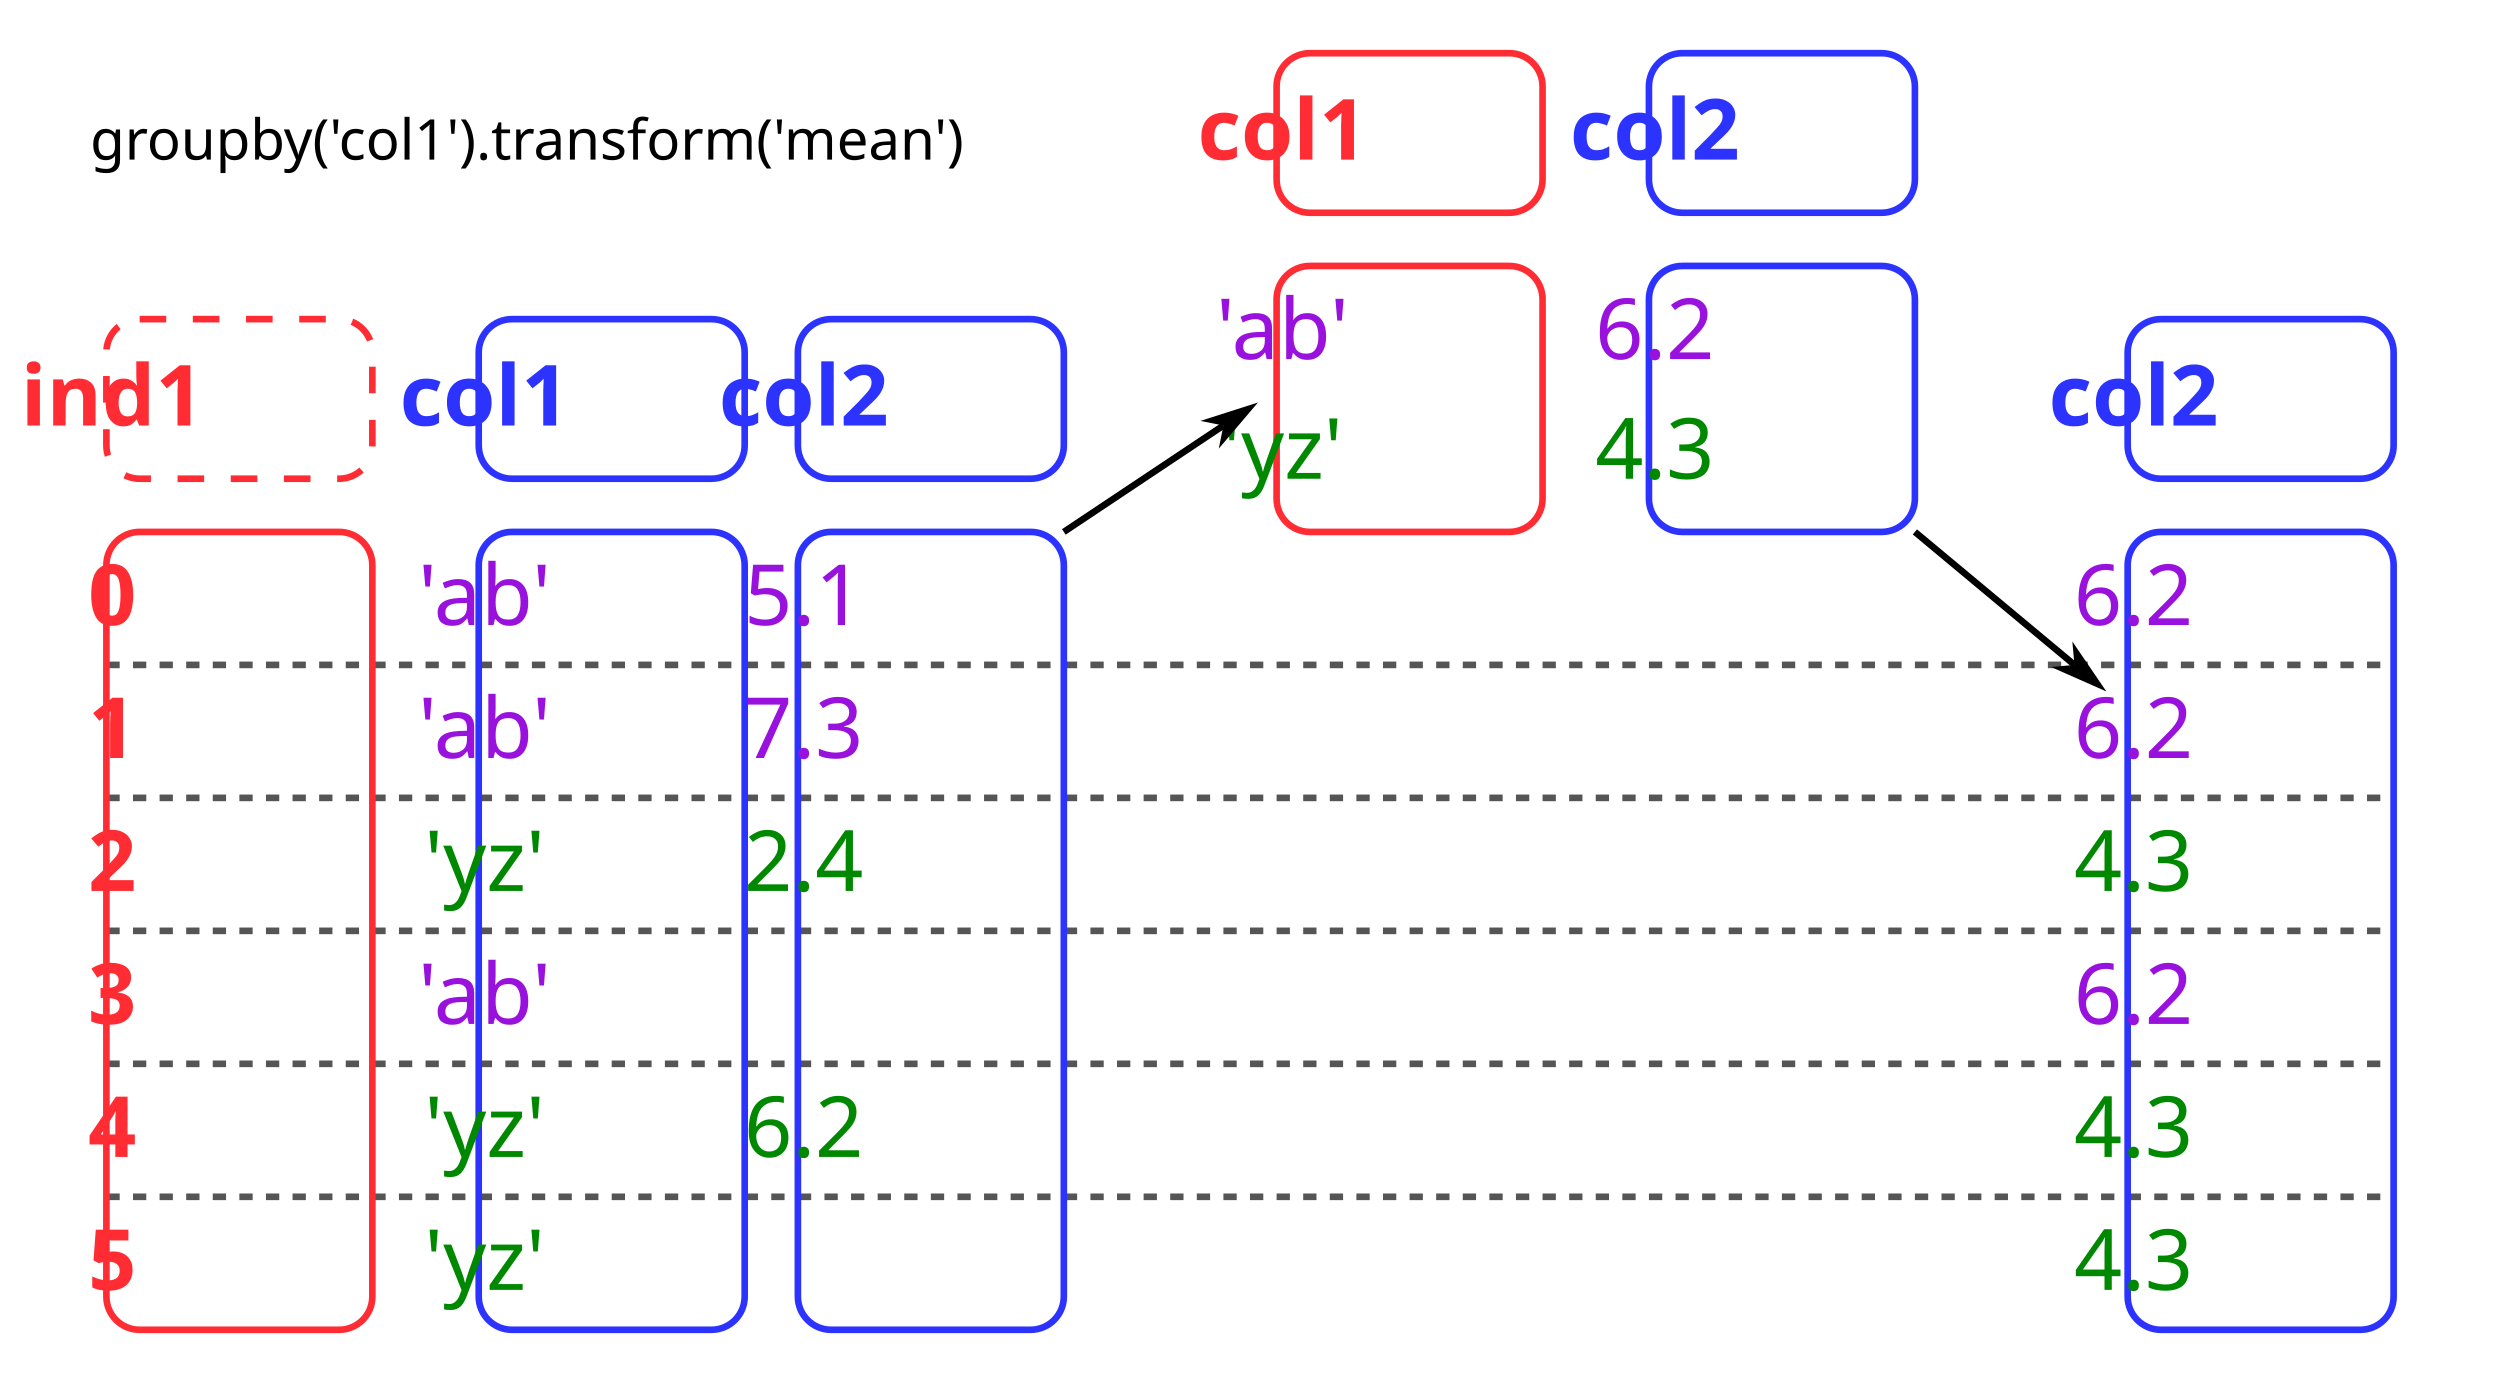
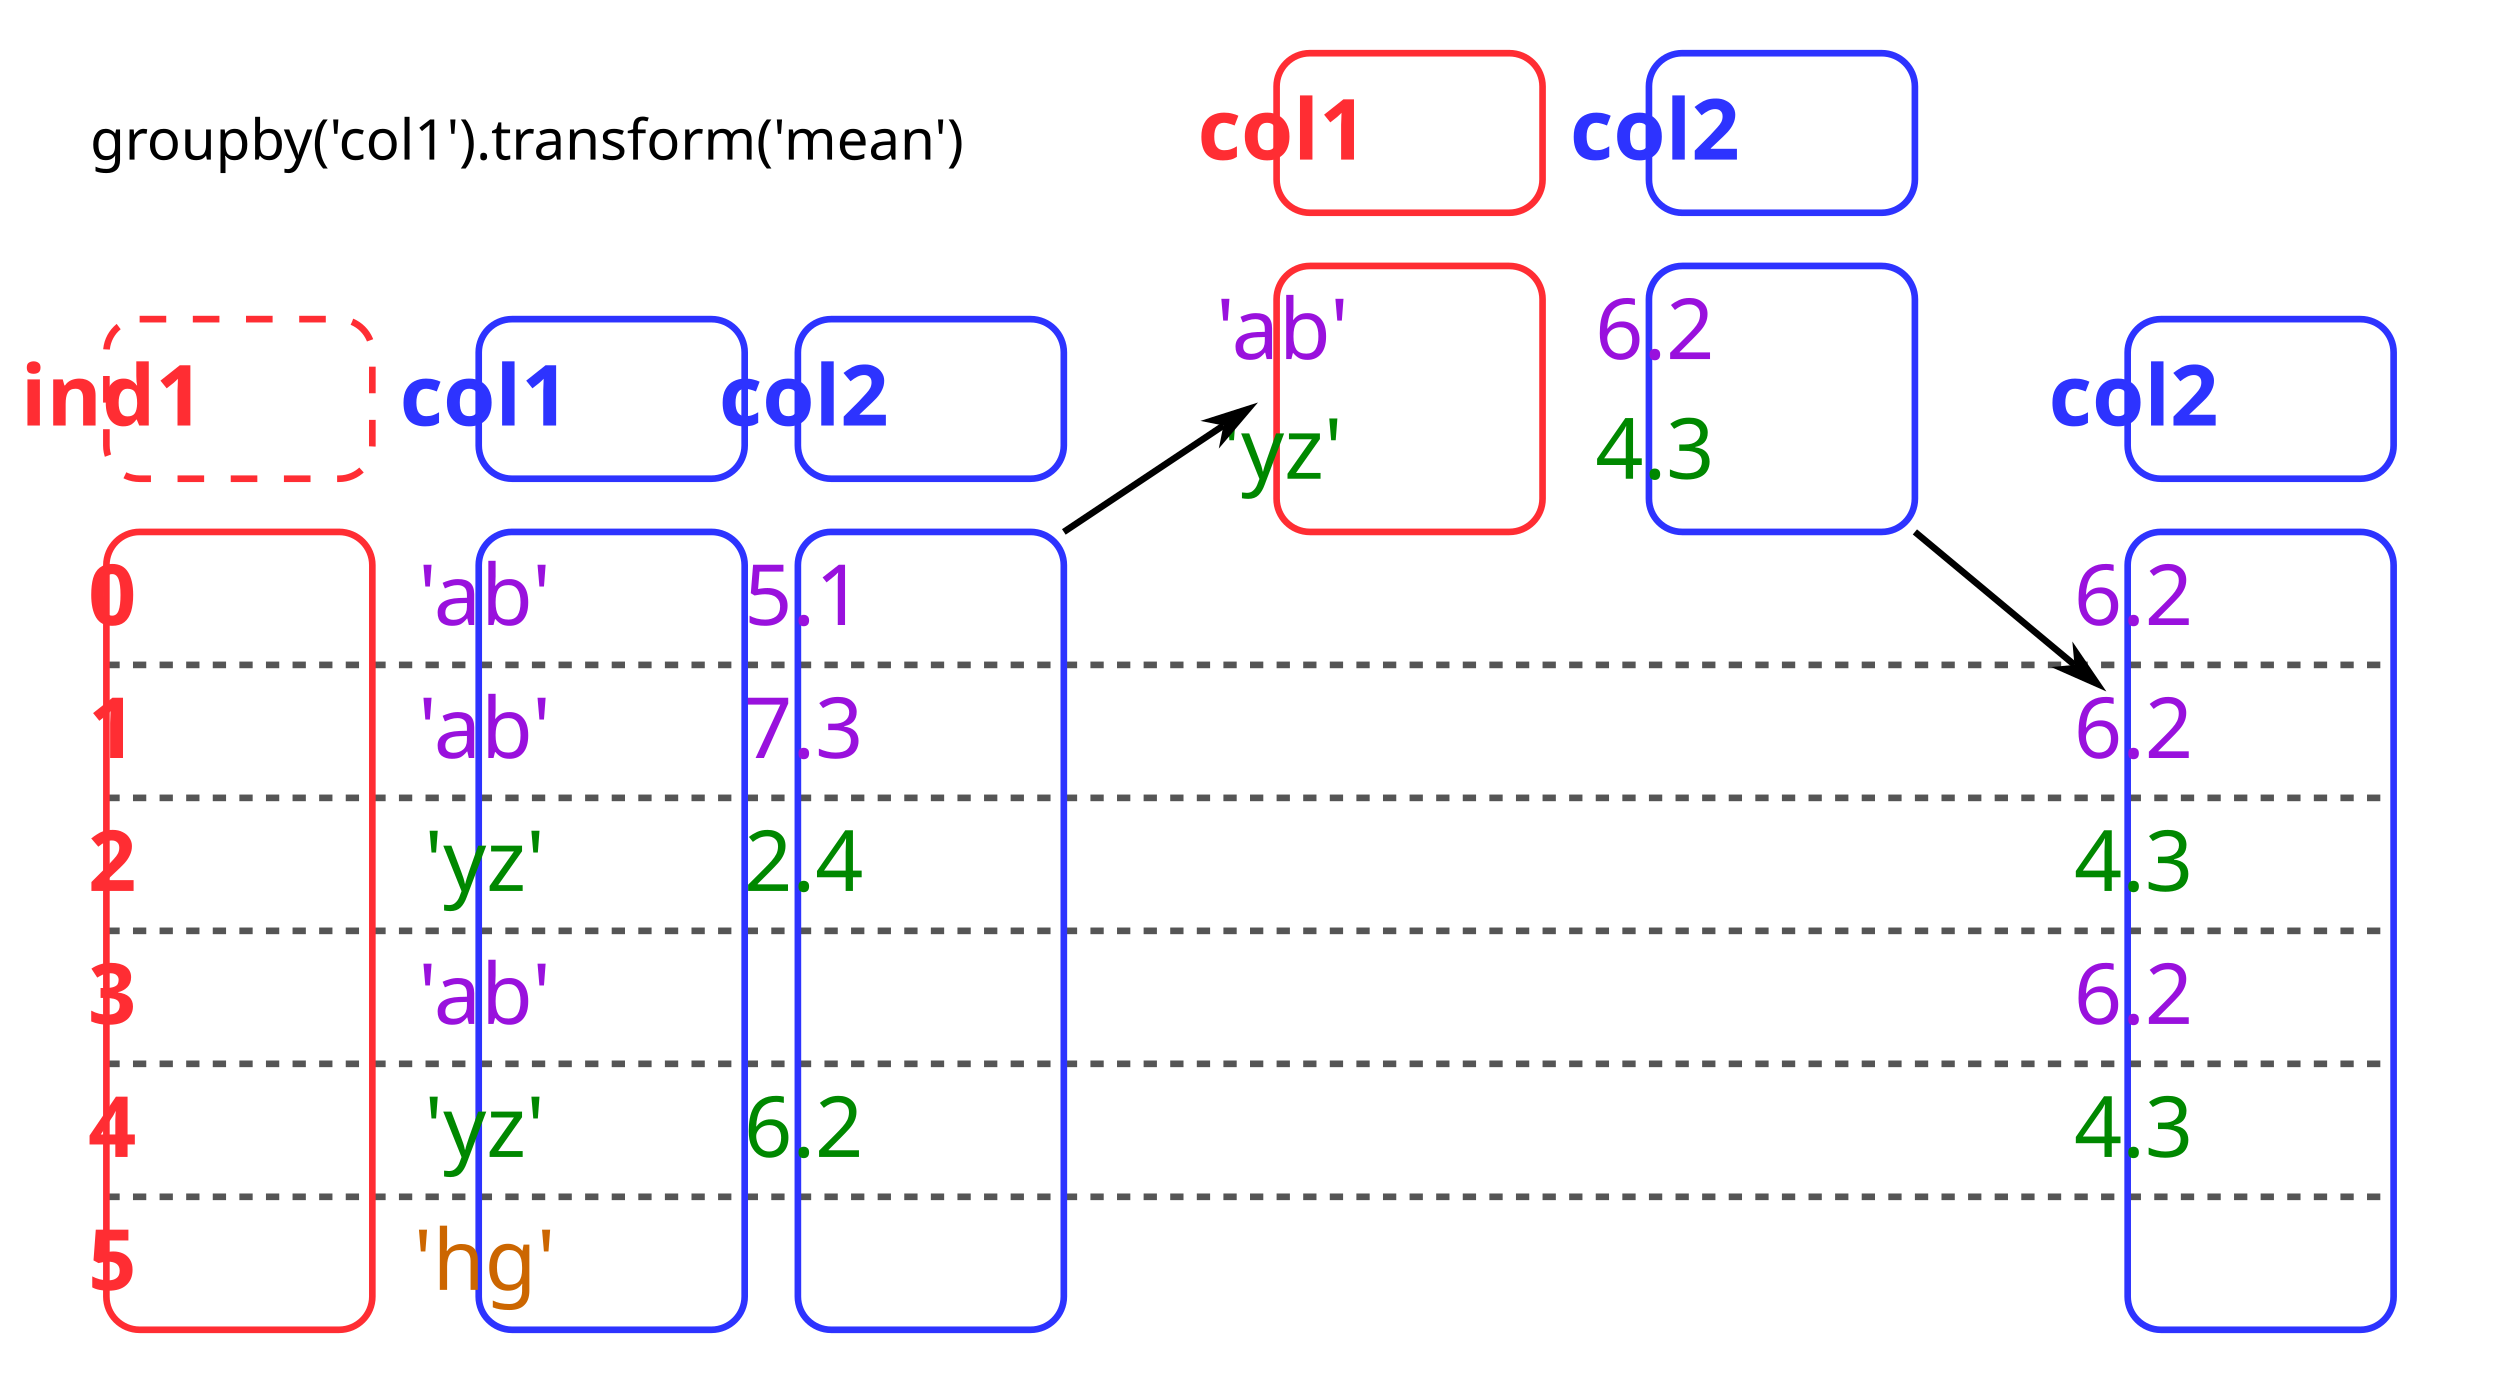
<svg xmlns="http://www.w3.org/2000/svg" width="188mm" height="104mm" viewBox="0 0 188 104" version="1.1" id="svg1">
  <defs id="defs1">
    <marker style="overflow:visible" id="DartArrow" refX="0" refY="0" orient="auto-start-reverse" markerWidth="1" markerHeight="1" viewBox="0 0 1 1" preserveAspectRatio="xMidYMid">
      <path style="fill:context-stroke;fill-rule:evenodd;stroke:none" d="M 0,0 5,-5 -12.5,0 5,5 Z" transform="scale(-0.5)" id="path6" />
    </marker>
    <marker style="overflow:visible" id="DartArrow-3" refX="0" refY="0" orient="auto-start-reverse" markerWidth="1" markerHeight="1" viewBox="0 0 1 1" preserveAspectRatio="xMidYMid">
      <path style="fill:context-stroke;fill-rule:evenodd;stroke:none" d="M 0,0 5,-5 -12.5,0 5,5 Z" transform="scale(-0.5)" id="path6-4" />
    </marker>
  </defs>
  <g id="layer1">
    <path style="fill:none;fill-opacity:1;stroke:#555555;stroke-width:0.5;stroke-dasharray:1, 1;stroke-dashoffset:0;stroke-opacity:1" d="m 8,50 172,0" id="sep1" />
    <path style="fill:none;fill-opacity:1;stroke:#555555;stroke-width:0.5;stroke-dasharray:1, 1;stroke-dashoffset:0;stroke-opacity:1" d="m 8,60 172,0" id="sep2" />
    <path style="fill:none;fill-opacity:1;stroke:#555555;stroke-width:0.5;stroke-dasharray:1, 1;stroke-dashoffset:0;stroke-opacity:1" d="m 8,70 172,0" id="sep3" />
    <path style="fill:none;fill-opacity:1;stroke:#555555;stroke-width:0.5;stroke-dasharray:1, 1;stroke-dashoffset:0;stroke-opacity:1" d="m 8,80 172,0" id="sep4" />
    <path style="fill:none;fill-opacity:1;stroke:#555555;stroke-width:0.5;stroke-dasharray:1, 1;stroke-dashoffset:0;stroke-opacity:1" d="m 8,90 172,0" id="sep5" />
    <rect style="fill:none;fill-opacity:1;stroke:#ff2d33;stroke-width:0.5;stroke-dasharray:2, 2;stroke-dashoffset:0;stroke-opacity:1" id="rect-name_ind1" width="20" height="12" x="8" y="24" rx="2.5" ry="2.5" />
    <rect style="fill:none;fill-opacity:1;stroke:#2d33ff;stroke-width:0.5;stroke-dasharray:none;stroke-dashoffset:0;stroke-opacity:1" id="rect-name_col1" width="20" height="12" x="36" y="24" rx="2.5" ry="2.5" />
    <rect style="fill:none;fill-opacity:1;stroke:#2d33ff;stroke-width:0.5;stroke-dasharray:none;stroke-dashoffset:0;stroke-opacity:1" id="rect-name_col2" width="20" height="12" x="60" y="24" rx="2.5" ry="2.5" />
    <rect style="fill:none;fill-opacity:1;stroke:#ff2d33;stroke-width:0.5;stroke-dasharray:none;stroke-dashoffset:0;stroke-opacity:1" id="rect-name_groupby-col1" width="20" height="12" x="96" y="4" rx="2.5" ry="2.5" />
    <rect style="fill:none;fill-opacity:1;stroke:#2d33ff;stroke-width:0.5;stroke-dasharray:none;stroke-dashoffset:0;stroke-opacity:1" id="rect-name_agg-col2" width="20" height="12" x="124" y="4" rx="2.5" ry="2.5" />
    <rect style="fill:none;fill-opacity:1;stroke:#2d33ff;stroke-width:0.5;stroke-dasharray:none;stroke-dashoffset:0;stroke-opacity:1" id="rect-name_result" width="20" height="12" x="160" y="24" rx="2.5" ry="2.5" />
    <rect style="fill:none;fill-opacity:1;stroke:#ff2d33;stroke-width:0.5;stroke-opacity:1" id="rect-index1" width="20" height="60" x="8" y="40" rx="2.5" ry="2.5" />
    <rect style="fill:none;fill-opacity:1;stroke:#2d33ff;stroke-width:0.5;stroke-opacity:1" id="rect-data_col1" width="20" height="60" x="36" y="40" rx="2.5" ry="2.5" />
    <rect style="fill:none;fill-opacity:1;stroke:#2d33ff;stroke-width:0.5;stroke-opacity:1" id="rect-data_col2" width="20" height="60" x="60" y="40" rx="2.5" ry="2.5" />
    <rect style="fill:none;fill-opacity:1;stroke:#ff2d33;stroke-width:0.5;stroke-opacity:1" id="rect-cat_ind" width="20" height="20" x="96" y="20" rx="2.5" ry="2.5" />
    <rect style="fill:none;fill-opacity:1;stroke:#2d33ff;stroke-width:0.5;stroke-opacity:1" id="rect-cat_agg" width="20" height="20" x="124" y="20" rx="2.5" ry="2.5" />
    <rect style="fill:none;fill-opacity:1;stroke:#2d33ff;stroke-width:0.5;stroke-opacity:1" id="rect-results" width="20" height="60" x="160" y="40" rx="2.5" ry="2.5" />
    <text xml:space="preserve" style="font-size:6.35px;font-family:Monospace;-inkscape-font-specification:Monospace;text-align:center;writing-mode:lr-tb;direction:ltr;text-anchor:middle;fill:#ff2d33;fill-opacity:1;stroke:none;stroke-width:0.5;stroke-opacity:1" x="18" y="32" id="text-ind1">
      <tspan style="font-style:normal;font-variant:normal;font-weight:bold;font-stretch:normal;font-size:6.35px;font-family:'Source Code Pro';-inkscape-font-specification:'Source Code Pro Bold';fill:#ff2d33;fill-opacity:1;stroke:none;stroke-width:0.5" x="18" y="32" id="tspan-ind1">ind1</tspan>
    </text>
    <text xml:space="preserve" style="font-size:6.35px;font-family:Monospace;-inkscape-font-specification:Monospace;text-align:center;writing-mode:lr-tb;direction:ltr;text-anchor:middle;fill:#ff2d33;fill-opacity:1;stroke:none;stroke-width:0.5;stroke-opacity:1" x="18" y="47" id="text-row0">
      <tspan style="font-style:normal;font-variant:normal;font-weight:bold;font-stretch:normal;font-size:6.35px;font-family:'Source Code Pro';-inkscape-font-specification:'Source Code Pro Bold';fill:#ff2d33;fill-opacity:1;stroke:none;stroke-width:0.5" x="18" y="47" id="tspan-row0">0</tspan>
    </text>
    <text xml:space="preserve" style="font-size:6.35px;font-family:Monospace;-inkscape-font-specification:Monospace;text-align:center;writing-mode:lr-tb;direction:ltr;text-anchor:middle;fill:#ff2d33;fill-opacity:1;stroke:none;stroke-width:0.5;stroke-opacity:1" x="18" y="57" id="text-row1">
      <tspan style="font-style:normal;font-variant:normal;font-weight:bold;font-stretch:normal;font-size:6.35px;font-family:'Source Code Pro';-inkscape-font-specification:'Source Code Pro Bold';fill:#ff2d33;fill-opacity:1;stroke:none;stroke-width:0.5" x="18" y="57" id="tspan-row1">1</tspan>
    </text>
    <text xml:space="preserve" style="font-size:6.35px;font-family:Monospace;-inkscape-font-specification:Monospace;text-align:center;writing-mode:lr-tb;direction:ltr;text-anchor:middle;fill:#ff2d33;fill-opacity:1;stroke:none;stroke-width:0.5;stroke-opacity:1" x="18" y="67" id="text-row2">
      <tspan style="font-style:normal;font-variant:normal;font-weight:bold;font-stretch:normal;font-size:6.35px;font-family:'Source Code Pro';-inkscape-font-specification:'Source Code Pro Bold';fill:#ff2d33;fill-opacity:1;stroke:none;stroke-width:0.5" x="18" y="67" id="tspan-row2">2</tspan>
    </text>
    <text xml:space="preserve" style="font-size:6.35px;font-family:Monospace;-inkscape-font-specification:Monospace;text-align:center;writing-mode:lr-tb;direction:ltr;text-anchor:middle;fill:#ff2d33;fill-opacity:1;stroke:none;stroke-width:0.5;stroke-opacity:1" x="18" y="77" id="text-row3">
      <tspan style="font-style:normal;font-variant:normal;font-weight:bold;font-stretch:normal;font-size:6.35px;font-family:'Source Code Pro';-inkscape-font-specification:'Source Code Pro Bold';fill:#ff2d33;fill-opacity:1;stroke:none;stroke-width:0.5" x="18" y="77" id="tspan-row3">3</tspan>
    </text>
    <text xml:space="preserve" style="font-size:6.35px;font-family:Monospace;-inkscape-font-specification:Monospace;text-align:center;writing-mode:lr-tb;direction:ltr;text-anchor:middle;fill:#ff2d33;fill-opacity:1;stroke:none;stroke-width:0.5;stroke-opacity:1" x="18" y="87" id="text-row4">
      <tspan style="font-style:normal;font-variant:normal;font-weight:bold;font-stretch:normal;font-size:6.35px;font-family:'Source Code Pro';-inkscape-font-specification:'Source Code Pro Bold';fill:#ff2d33;fill-opacity:1;stroke:none;stroke-width:0.5" x="18" y="87" id="tspan-row4">4</tspan>
    </text>
    <text xml:space="preserve" style="font-size:6.35px;font-family:Monospace;-inkscape-font-specification:Monospace;text-align:center;writing-mode:lr-tb;direction:ltr;text-anchor:middle;fill:#ff2d33;fill-opacity:1;stroke:none;stroke-width:0.5;stroke-opacity:1" x="18" y="97" id="text-row5">
      <tspan style="font-style:normal;font-variant:normal;font-weight:bold;font-stretch:normal;font-size:6.35px;font-family:'Source Code Pro';-inkscape-font-specification:'Source Code Pro Bold';fill:#ff2d33;fill-opacity:1;stroke:none;stroke-width:0.5" x="18" y="97" id="tspan-row5">5</tspan>
    </text>
    <text xml:space="preserve" style="font-size:6.35px;font-family:Monospace;-inkscape-font-specification:Monospace;text-align:center;writing-mode:lr-tb;direction:ltr;text-anchor:middle;fill:#2d33ff;fill-opacity:1;stroke:none;stroke-width:0.5;stroke-opacity:1" x="46" y="32" id="text-col1">
      <tspan style="font-style:normal;font-variant:normal;font-weight:bold;font-stretch:normal;font-size:6.35px;font-family:'Source Code Pro';-inkscape-font-specification:'Source Code Pro Bold';fill:#2d33ff;fill-opacity:1;stroke:none;stroke-width:0.5" x="46" y="32" id="tspan-col1">col1</tspan>
    </text>
    <text xml:space="preserve" style="font-size:6.35px;font-family:Monospace;-inkscape-font-specification:Monospace;text-align:center;writing-mode:lr-tb;direction:ltr;text-anchor:middle;fill:#9911dd;fill-opacity:1;stroke:none;stroke-width:0.5;stroke-opacity:1" x="46" y="47" id="text-col1-0">
      <tspan style="font-style:normal;font-variant:normal;font-weight:normal;font-stretch:normal;font-size:6.35px;font-family:'Source Code Pro';-inkscape-font-specification:'Source Code Pro';fill:#9911dd;fill-opacity:1;stroke:none;stroke-width:0.5" x="46" y="47" id="tspan-col1-0">'ab'</tspan>
    </text>
    <text xml:space="preserve" style="font-size:6.35px;font-family:Monospace;-inkscape-font-specification:Monospace;text-align:center;writing-mode:lr-tb;direction:ltr;text-anchor:middle;fill:#9911dd;fill-opacity:1;stroke:none;stroke-width:0.5;stroke-opacity:1" x="46" y="57" id="text-col1-1">
      <tspan style="font-style:normal;font-variant:normal;font-weight:normal;font-stretch:normal;font-size:6.35px;font-family:'Source Code Pro';-inkscape-font-specification:'Source Code Pro';fill:#9911dd;fill-opacity:1;stroke:none;stroke-width:0.5" x="46" y="57" id="tspan-col1-1">'ab'</tspan>
    </text>
    <text xml:space="preserve" style="font-size:6.35px;font-family:Monospace;-inkscape-font-specification:Monospace;text-align:center;writing-mode:lr-tb;direction:ltr;text-anchor:middle;fill:#008800;fill-opacity:1;stroke:none;stroke-width:0.5;stroke-opacity:1" x="46" y="67" id="text-col1-2">
      <tspan style="font-style:normal;font-variant:normal;font-weight:normal;font-stretch:normal;font-size:6.35px;font-family:'Source Code Pro';-inkscape-font-specification:'Source Code Pro';fill:#008800;fill-opacity:1;stroke:none;stroke-width:0.5" x="46" y="67" id="tspan-col1-2">'yz'</tspan>
    </text>
    <text xml:space="preserve" style="font-size:6.35px;font-family:Monospace;-inkscape-font-specification:Monospace;text-align:center;writing-mode:lr-tb;direction:ltr;text-anchor:middle;fill:#9911dd;fill-opacity:1;stroke:none;stroke-width:0.5;stroke-opacity:1" x="46" y="77" id="text-col1-3">
      <tspan style="font-style:normal;font-variant:normal;font-weight:normal;font-stretch:normal;font-size:6.35px;font-family:'Source Code Pro';-inkscape-font-specification:'Source Code Pro';fill:#9911dd;fill-opacity:1;stroke:none;stroke-width:0.5" x="46" y="77" id="tspan-col1-3">'ab'</tspan>
    </text>
    <text xml:space="preserve" style="font-size:6.35px;font-family:Monospace;-inkscape-font-specification:Monospace;text-align:center;writing-mode:lr-tb;direction:ltr;text-anchor:middle;fill:#008800;fill-opacity:1;stroke:none;stroke-width:0.5;stroke-opacity:1" x="46" y="87" id="text-col1-4">
      <tspan style="font-style:normal;font-variant:normal;font-weight:normal;font-stretch:normal;font-size:6.35px;font-family:'Source Code Pro';-inkscape-font-specification:'Source Code Pro';fill:#008800;fill-opacity:1;stroke:none;stroke-width:0.5" x="46" y="87" id="tspan-col1-4">'yz'</tspan>
    </text>
-     <text xml:space="preserve" style="font-size:6.35px;font-family:Monospace;-inkscape-font-specification:Monospace;text-align:center;writing-mode:lr-tb;direction:ltr;text-anchor:middle;fill:#008800;fill-opacity:1;stroke:none;stroke-width:0.5;stroke-opacity:1" x="46" y="97" id="text-col1-5">
-       <tspan style="font-style:normal;font-variant:normal;font-weight:normal;font-stretch:normal;font-size:6.35px;font-family:'Source Code Pro';-inkscape-font-specification:'Source Code Pro';fill:#008800;fill-opacity:1;stroke:none;stroke-width:0.5" x="46" y="97" id="tspan-col1-5">'yz'</tspan>
+     <text xml:space="preserve" style="font-size:6.35px;font-family:Monospace;-inkscape-font-specification:Monospace;text-align:center;writing-mode:lr-tb;direction:ltr;text-anchor:middle;fill:#cc6600;fill-opacity:1;stroke:none;stroke-width:0.5;stroke-opacity:1" x="46" y="97" id="text-col1-5">
+       <tspan style="font-style:normal;font-variant:normal;font-weight:normal;font-stretch:normal;font-size:6.35px;font-family:'Source Code Pro';-inkscape-font-specification:'Source Code Pro';fill:#cc6600;fill-opacity:1;stroke:none;stroke-width:0.5" x="46" y="97" id="tspan-col1-5">'hg'</tspan>
    </text>
    <text xml:space="preserve" style="font-size:6.35px;font-family:Monospace;-inkscape-font-specification:Monospace;text-align:center;writing-mode:lr-tb;direction:ltr;text-anchor:middle;fill:#2d33ff;fill-opacity:1;stroke:none;stroke-width:0.5;stroke-opacity:1" x="70" y="32" id="text-col2">
      <tspan style="font-style:normal;font-variant:normal;font-weight:bold;font-stretch:normal;font-size:6.35px;font-family:'Source Code Pro';-inkscape-font-specification:'Source Code Pro Bold';fill:#2d33ff;fill-opacity:1;stroke:none;stroke-width:0.5" x="70" y="32" id="tspan-col2">col2</tspan>
    </text>
    <text xml:space="preserve" style="font-size:6.35px;font-family:Monospace;-inkscape-font-specification:Monospace;text-align:center;writing-mode:lr-tb;direction:ltr;text-anchor:middle;fill:#9911dd;fill-opacity:1;stroke:none;stroke-width:0.5;stroke-opacity:1" x="70" y="47" id="text-col2-5_1">
      <tspan style="font-style:normal;font-variant:normal;font-weight:normal;font-stretch:normal;font-size:6.35px;font-family:'Source Code Pro';-inkscape-font-specification:'Source Code Pro';fill:#9911dd;fill-opacity:1;stroke:none;stroke-width:0.5" x="70" y="47" id="tspan-col2-5_1">5.1</tspan>
    </text>
    <text xml:space="preserve" style="font-size:6.35px;font-family:Monospace;-inkscape-font-specification:Monospace;text-align:center;writing-mode:lr-tb;direction:ltr;text-anchor:middle;fill:#9911dd;fill-opacity:1;stroke:none;stroke-width:0.5;stroke-opacity:1" x="70" y="57" id="text-col2-7_3">
      <tspan style="font-style:normal;font-variant:normal;font-weight:normal;font-stretch:normal;font-size:6.35px;font-family:'Source Code Pro';-inkscape-font-specification:'Source Code Pro';fill:#9911dd;fill-opacity:1;stroke:none;stroke-width:0.5" x="70" y="57" id="tspan-col2-7_3">7.3</tspan>
    </text>
    <text xml:space="preserve" style="font-size:6.35px;font-family:Monospace;-inkscape-font-specification:Monospace;text-align:center;writing-mode:lr-tb;direction:ltr;text-anchor:middle;fill:#008800;fill-opacity:1;stroke:none;stroke-width:0.5;stroke-opacity:1" x="70" y="67" id="text-col2-2_4">
      <tspan style="font-style:normal;font-variant:normal;font-weight:normal;font-stretch:normal;font-size:6.35px;font-family:'Source Code Pro';-inkscape-font-specification:'Source Code Pro';fill:#008800;fill-opacity:1;stroke:none;stroke-width:0.5" x="70" y="67" id="tspan-col2-2_4">2.4</tspan>
    </text>
    <text xml:space="preserve" style="font-size:6.35px;font-family:Monospace;-inkscape-font-specification:Monospace;text-align:center;writing-mode:lr-tb;direction:ltr;text-anchor:middle;fill:#008800;fill-opacity:1;stroke:none;stroke-width:0.5;stroke-opacity:1" x="70" y="87" id="text-col2-6_2">
      <tspan style="font-style:normal;font-variant:normal;font-weight:normal;font-stretch:normal;font-size:6.35px;font-family:'Source Code Pro';-inkscape-font-specification:'Source Code Pro';fill:#008800;fill-opacity:1;stroke:none;stroke-width:0.5" x="70" y="87" id="tspan-col2-6_2">6.2</tspan>
    </text>
    <text xml:space="preserve" style="font-size:6.35px;font-family:Monospace;-inkscape-font-specification:Monospace;text-align:center;writing-mode:lr-tb;direction:ltr;text-anchor:middle;fill:#ff2d33;fill-opacity:1;stroke:none;stroke-width:0.5;stroke-opacity:1" x="106" y="12" id="text-cat-col">
      <tspan style="font-style:normal;font-variant:normal;font-weight:bold;font-stretch:normal;font-size:6.35px;font-family:'Source Code Pro';-inkscape-font-specification:'Source Code Pro Bold';fill:#ff2d33;fill-opacity:1;stroke:none;stroke-width:0.5" x="106" y="12" id="tspan-cat-col">col1</tspan>
    </text>
    <text xml:space="preserve" style="font-size:6.35px;font-family:Monospace;-inkscape-font-specification:Monospace;text-align:center;writing-mode:lr-tb;direction:ltr;text-anchor:middle;fill:#9911dd;fill-opacity:1;stroke:none;stroke-width:0.5;stroke-opacity:1" x="106" y="27" id="text-cat-ab">
      <tspan style="font-style:normal;font-variant:normal;font-weight:normal;font-stretch:normal;font-size:6.35px;font-family:'Source Code Pro';-inkscape-font-specification:'Source Code Pro';fill:#9911dd;fill-opacity:1;stroke:none;stroke-width:0.5" x="106" y="27" id="tspan-cat-ab">'ab'</tspan>
    </text>
    <text xml:space="preserve" style="font-size:6.35px;font-family:Monospace;-inkscape-font-specification:Monospace;text-align:center;writing-mode:lr-tb;direction:ltr;text-anchor:middle;fill:#008800;fill-opacity:1;stroke:none;stroke-width:0.5;stroke-opacity:1" x="106" y="36" id="text-cat-yz">
      <tspan style="font-style:normal;font-variant:normal;font-weight:normal;font-stretch:normal;font-size:6.35px;font-family:'Source Code Pro';-inkscape-font-specification:'Source Code Pro';fill:#008800;fill-opacity:1;stroke:none;stroke-width:0.5" x="106" y="36" id="tspan-cat-yz">'yz'</tspan>
    </text>
    <text xml:space="preserve" style="font-size:6.35px;font-family:Monospace;-inkscape-font-specification:Monospace;text-align:center;writing-mode:lr-tb;direction:ltr;text-anchor:middle;fill:#2d33ff;fill-opacity:1;stroke:none;stroke-width:0.5;stroke-opacity:1" x="134" y="12" id="text-agg-col">
      <tspan style="font-style:normal;font-variant:normal;font-weight:bold;font-stretch:normal;font-size:6.35px;font-family:'Source Code Pro';-inkscape-font-specification:'Source Code Pro Bold';fill:#2d33ff;fill-opacity:1;stroke:none;stroke-width:0.5" x="134" y="12" id="tspan-agg-col">col2</tspan>
    </text>
    <text xml:space="preserve" style="font-size:6.35px;font-family:Monospace;-inkscape-font-specification:Monospace;text-align:center;writing-mode:lr-tb;direction:ltr;text-anchor:middle;fill:#9911dd;fill-opacity:1;stroke:none;stroke-width:0.5;stroke-opacity:1" x="134" y="27" id="text-agg-ab">
      <tspan style="font-style:normal;font-variant:normal;font-weight:normal;font-stretch:normal;font-size:6.35px;font-family:'Source Code Pro';-inkscape-font-specification:'Source Code Pro';fill:#9911dd;fill-opacity:1;stroke:none;stroke-width:0.5" x="134" y="27" id="tspan-agg-ab">6.2</tspan>
    </text>
    <text xml:space="preserve" style="font-size:6.35px;font-family:Monospace;-inkscape-font-specification:Monospace;text-align:center;writing-mode:lr-tb;direction:ltr;text-anchor:middle;fill:#008800;fill-opacity:1;stroke:none;stroke-width:0.5;stroke-opacity:1" x="134" y="36" id="text-agg-yz">
      <tspan style="font-style:normal;font-variant:normal;font-weight:normal;font-stretch:normal;font-size:6.35px;font-family:'Source Code Pro';-inkscape-font-specification:'Source Code Pro';fill:#008800;fill-opacity:1;stroke:none;stroke-width:0.5" x="134" y="36" id="tspan-agg-yz">4.3</tspan>
    </text>
    <text xml:space="preserve" style="font-size:6.35px;font-family:Monospace;-inkscape-font-specification:Monospace;text-align:center;writing-mode:lr-tb;direction:ltr;text-anchor:middle;fill:#2d33ff;fill-opacity:1;stroke:none;stroke-width:0.5;stroke-opacity:1" x="170" y="32" id="text-result-col">
      <tspan style="font-style:normal;font-variant:normal;font-weight:bold;font-stretch:normal;font-size:6.35px;font-family:'Source Code Pro';-inkscape-font-specification:'Source Code Pro Bold';fill:#2d33ff;fill-opacity:1;stroke:none;stroke-width:0.5" x="170" y="32" id="tspan-result-col">col2</tspan>
    </text>
    <text xml:space="preserve" style="font-size:6.35px;font-family:Monospace;-inkscape-font-specification:Monospace;text-align:center;writing-mode:lr-tb;direction:ltr;text-anchor:middle;fill:#9911dd;fill-opacity:1;stroke:none;stroke-width:0.5;stroke-opacity:1" x="170" y="47" id="text-result-0">
      <tspan style="font-style:normal;font-variant:normal;font-weight:normal;font-stretch:normal;font-size:6.35px;font-family:'Source Code Pro';-inkscape-font-specification:'Source Code Pro';fill:#9911dd;fill-opacity:1;stroke:none;stroke-width:0.5" x="170" y="47" id="tspan-result-0">6.2</tspan>
    </text>
    <text xml:space="preserve" style="font-size:6.35px;font-family:Monospace;-inkscape-font-specification:Monospace;text-align:center;writing-mode:lr-tb;direction:ltr;text-anchor:middle;fill:#9911dd;fill-opacity:1;stroke:none;stroke-width:0.5;stroke-opacity:1" x="170" y="57" id="text-result-1">
      <tspan style="font-style:normal;font-variant:normal;font-weight:normal;font-stretch:normal;font-size:6.35px;font-family:'Source Code Pro';-inkscape-font-specification:'Source Code Pro';fill:#9911dd;fill-opacity:1;stroke:none;stroke-width:0.5" x="170" y="57" id="tspan-result-1">6.2</tspan>
    </text>
    <text xml:space="preserve" style="font-size:6.35px;font-family:Monospace;-inkscape-font-specification:Monospace;text-align:center;writing-mode:lr-tb;direction:ltr;text-anchor:middle;fill:#008800;fill-opacity:1;stroke:none;stroke-width:0.5;stroke-opacity:1" x="170" y="67" id="text-result-2">
      <tspan style="font-style:normal;font-variant:normal;font-weight:normal;font-stretch:normal;font-size:6.35px;font-family:'Source Code Pro';-inkscape-font-specification:'Source Code Pro';fill:#008800;fill-opacity:1;stroke:none;stroke-width:0.5" x="170" y="67" id="tspan-result-2">4.3</tspan>
    </text>
    <text xml:space="preserve" style="font-size:6.35px;font-family:Monospace;-inkscape-font-specification:Monospace;text-align:center;writing-mode:lr-tb;direction:ltr;text-anchor:middle;fill:#9911dd;fill-opacity:1;stroke:none;stroke-width:0.5;stroke-opacity:1" x="170" y="77" id="text-result-3">
      <tspan style="font-style:normal;font-variant:normal;font-weight:normal;font-stretch:normal;font-size:6.35px;font-family:'Source Code Pro';-inkscape-font-specification:'Source Code Pro';fill:#9911dd;fill-opacity:1;stroke:none;stroke-width:0.5" x="170" y="77" id="tspan-result-3">6.2</tspan>
    </text>
    <text xml:space="preserve" style="font-size:6.35px;font-family:Monospace;-inkscape-font-specification:Monospace;text-align:center;writing-mode:lr-tb;direction:ltr;text-anchor:middle;fill:#008800;fill-opacity:1;stroke:none;stroke-width:0.5;stroke-opacity:1" x="170" y="87" id="text-result-4">
      <tspan style="font-style:normal;font-variant:normal;font-weight:normal;font-stretch:normal;font-size:6.35px;font-family:'Source Code Pro';-inkscape-font-specification:'Source Code Pro';fill:#008800;fill-opacity:1;stroke:none;stroke-width:0.5" x="170" y="87" id="tspan-result-4">4.3</tspan>
    </text>
-     <text xml:space="preserve" style="font-size:6.35px;font-family:Monospace;-inkscape-font-specification:Monospace;text-align:center;writing-mode:lr-tb;direction:ltr;text-anchor:middle;fill:#008800;fill-opacity:1;stroke:none;stroke-width:0.5;stroke-opacity:1" x="170" y="97" id="text-result-5">
-       <tspan style="font-style:normal;font-variant:normal;font-weight:normal;font-stretch:normal;font-size:6.35px;font-family:'Source Code Pro';-inkscape-font-specification:'Source Code Pro';fill:#008800;fill-opacity:1;stroke:none;stroke-width:0.5" x="170" y="97" id="tspan-result-5">4.3</tspan>
-     </text>
    <path style="fill:#ff2d33;fill-opacity:1;stroke:#000000;stroke-width:0.5;stroke-opacity:1;marker-end:url(#DartArrow)" d="m 80,40 c 4,-2.667 8,-5.333 12,-8" id="arrow-groupby-mean" />
    <path style="fill:#ff2d33;fill-opacity:1;stroke:#000000;stroke-width:0.5;stroke-opacity:1;marker-end:url(#DartArrow-3)" d="m 146.603,37.987 c 4,3.333 8,6.667 12,10" id="arrow-transform" transform="translate(-2.602992,2.012606)" />
    <text xml:space="preserve" style="font-size:4.233px;font-family:Monospace;-inkscape-font-specification:Monospace;text-align:center;writing-mode:lr-tb;direction:ltr;text-anchor:middle;fill:#000000;fill-opacity:1;stroke:none;stroke-width:0.5;stroke-opacity:1" x="46" y="12" id="text-python-code">
      <tspan style="font-style:normal;font-variant:normal;font-weight:normal;font-stretch:normal;font-size:4.233px;font-family:'Source Code Pro';-inkscape-font-specification:'Source Code Pro';fill:#000000;fill-opacity:1;stroke:none;stroke-width:0.5" x="46" y="12" id="tspan-python-code">groupby('col1').transform('mean')</tspan>
    </text>
  </g>
</svg>
